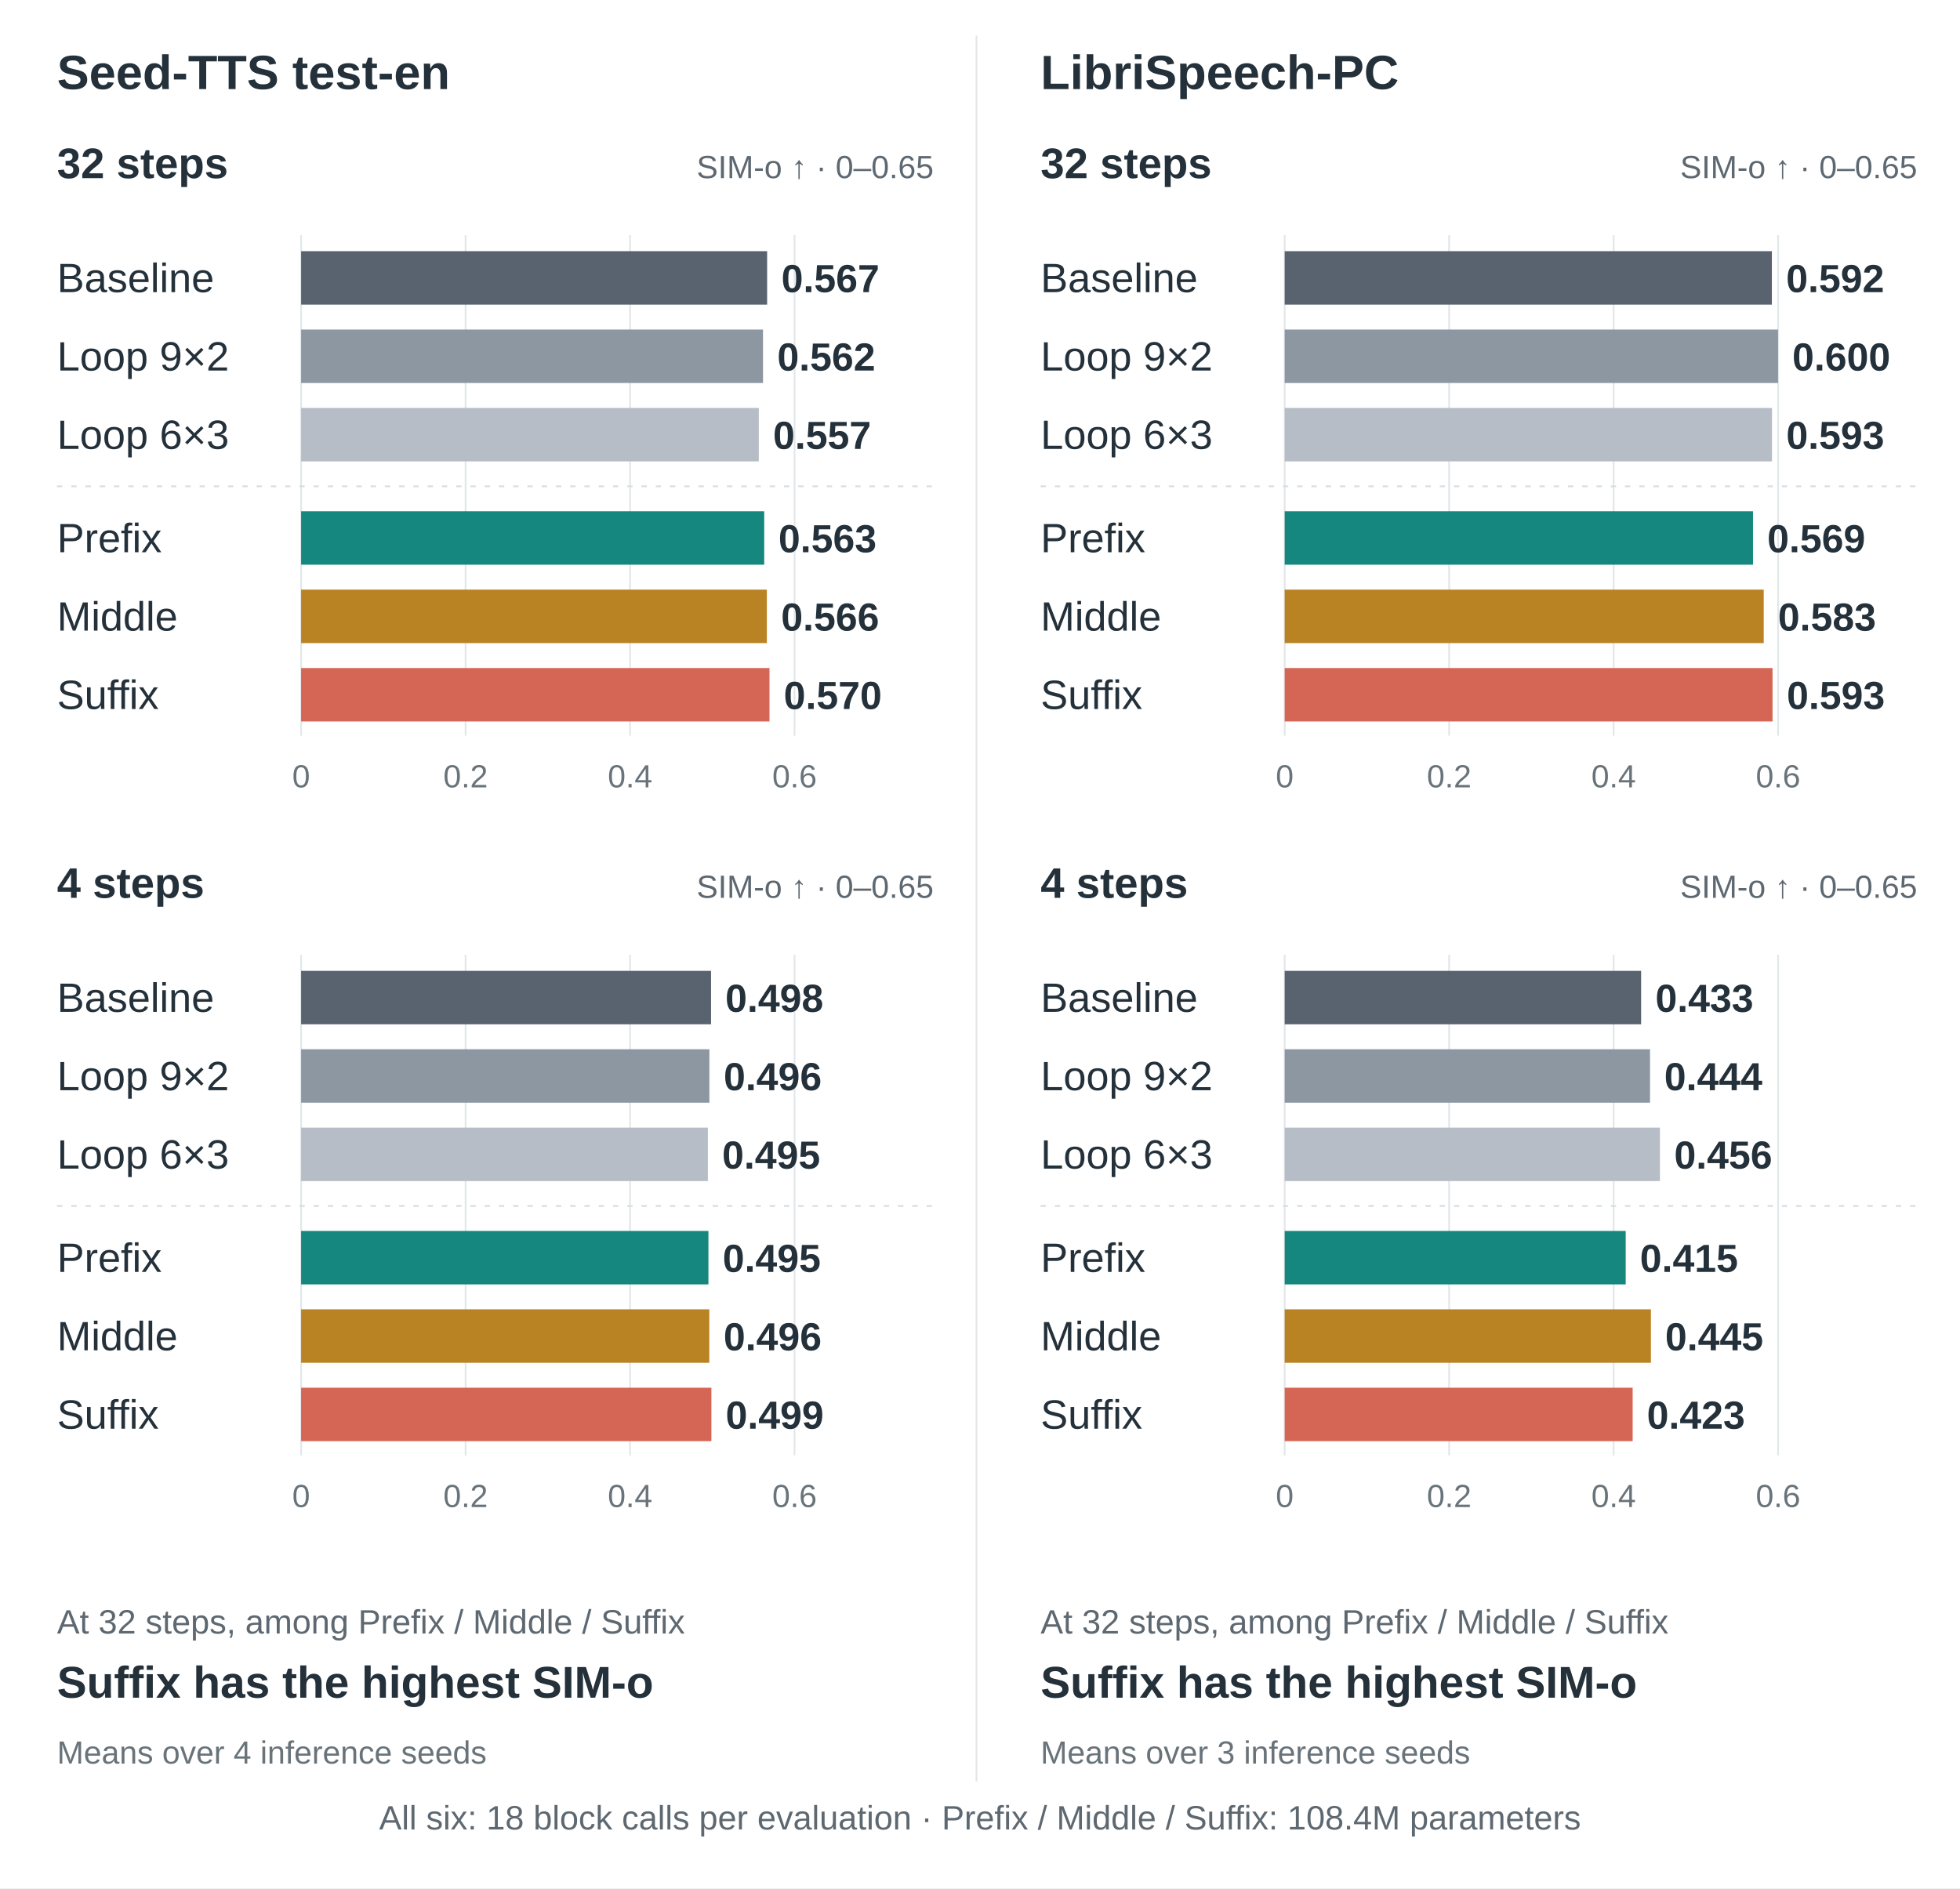
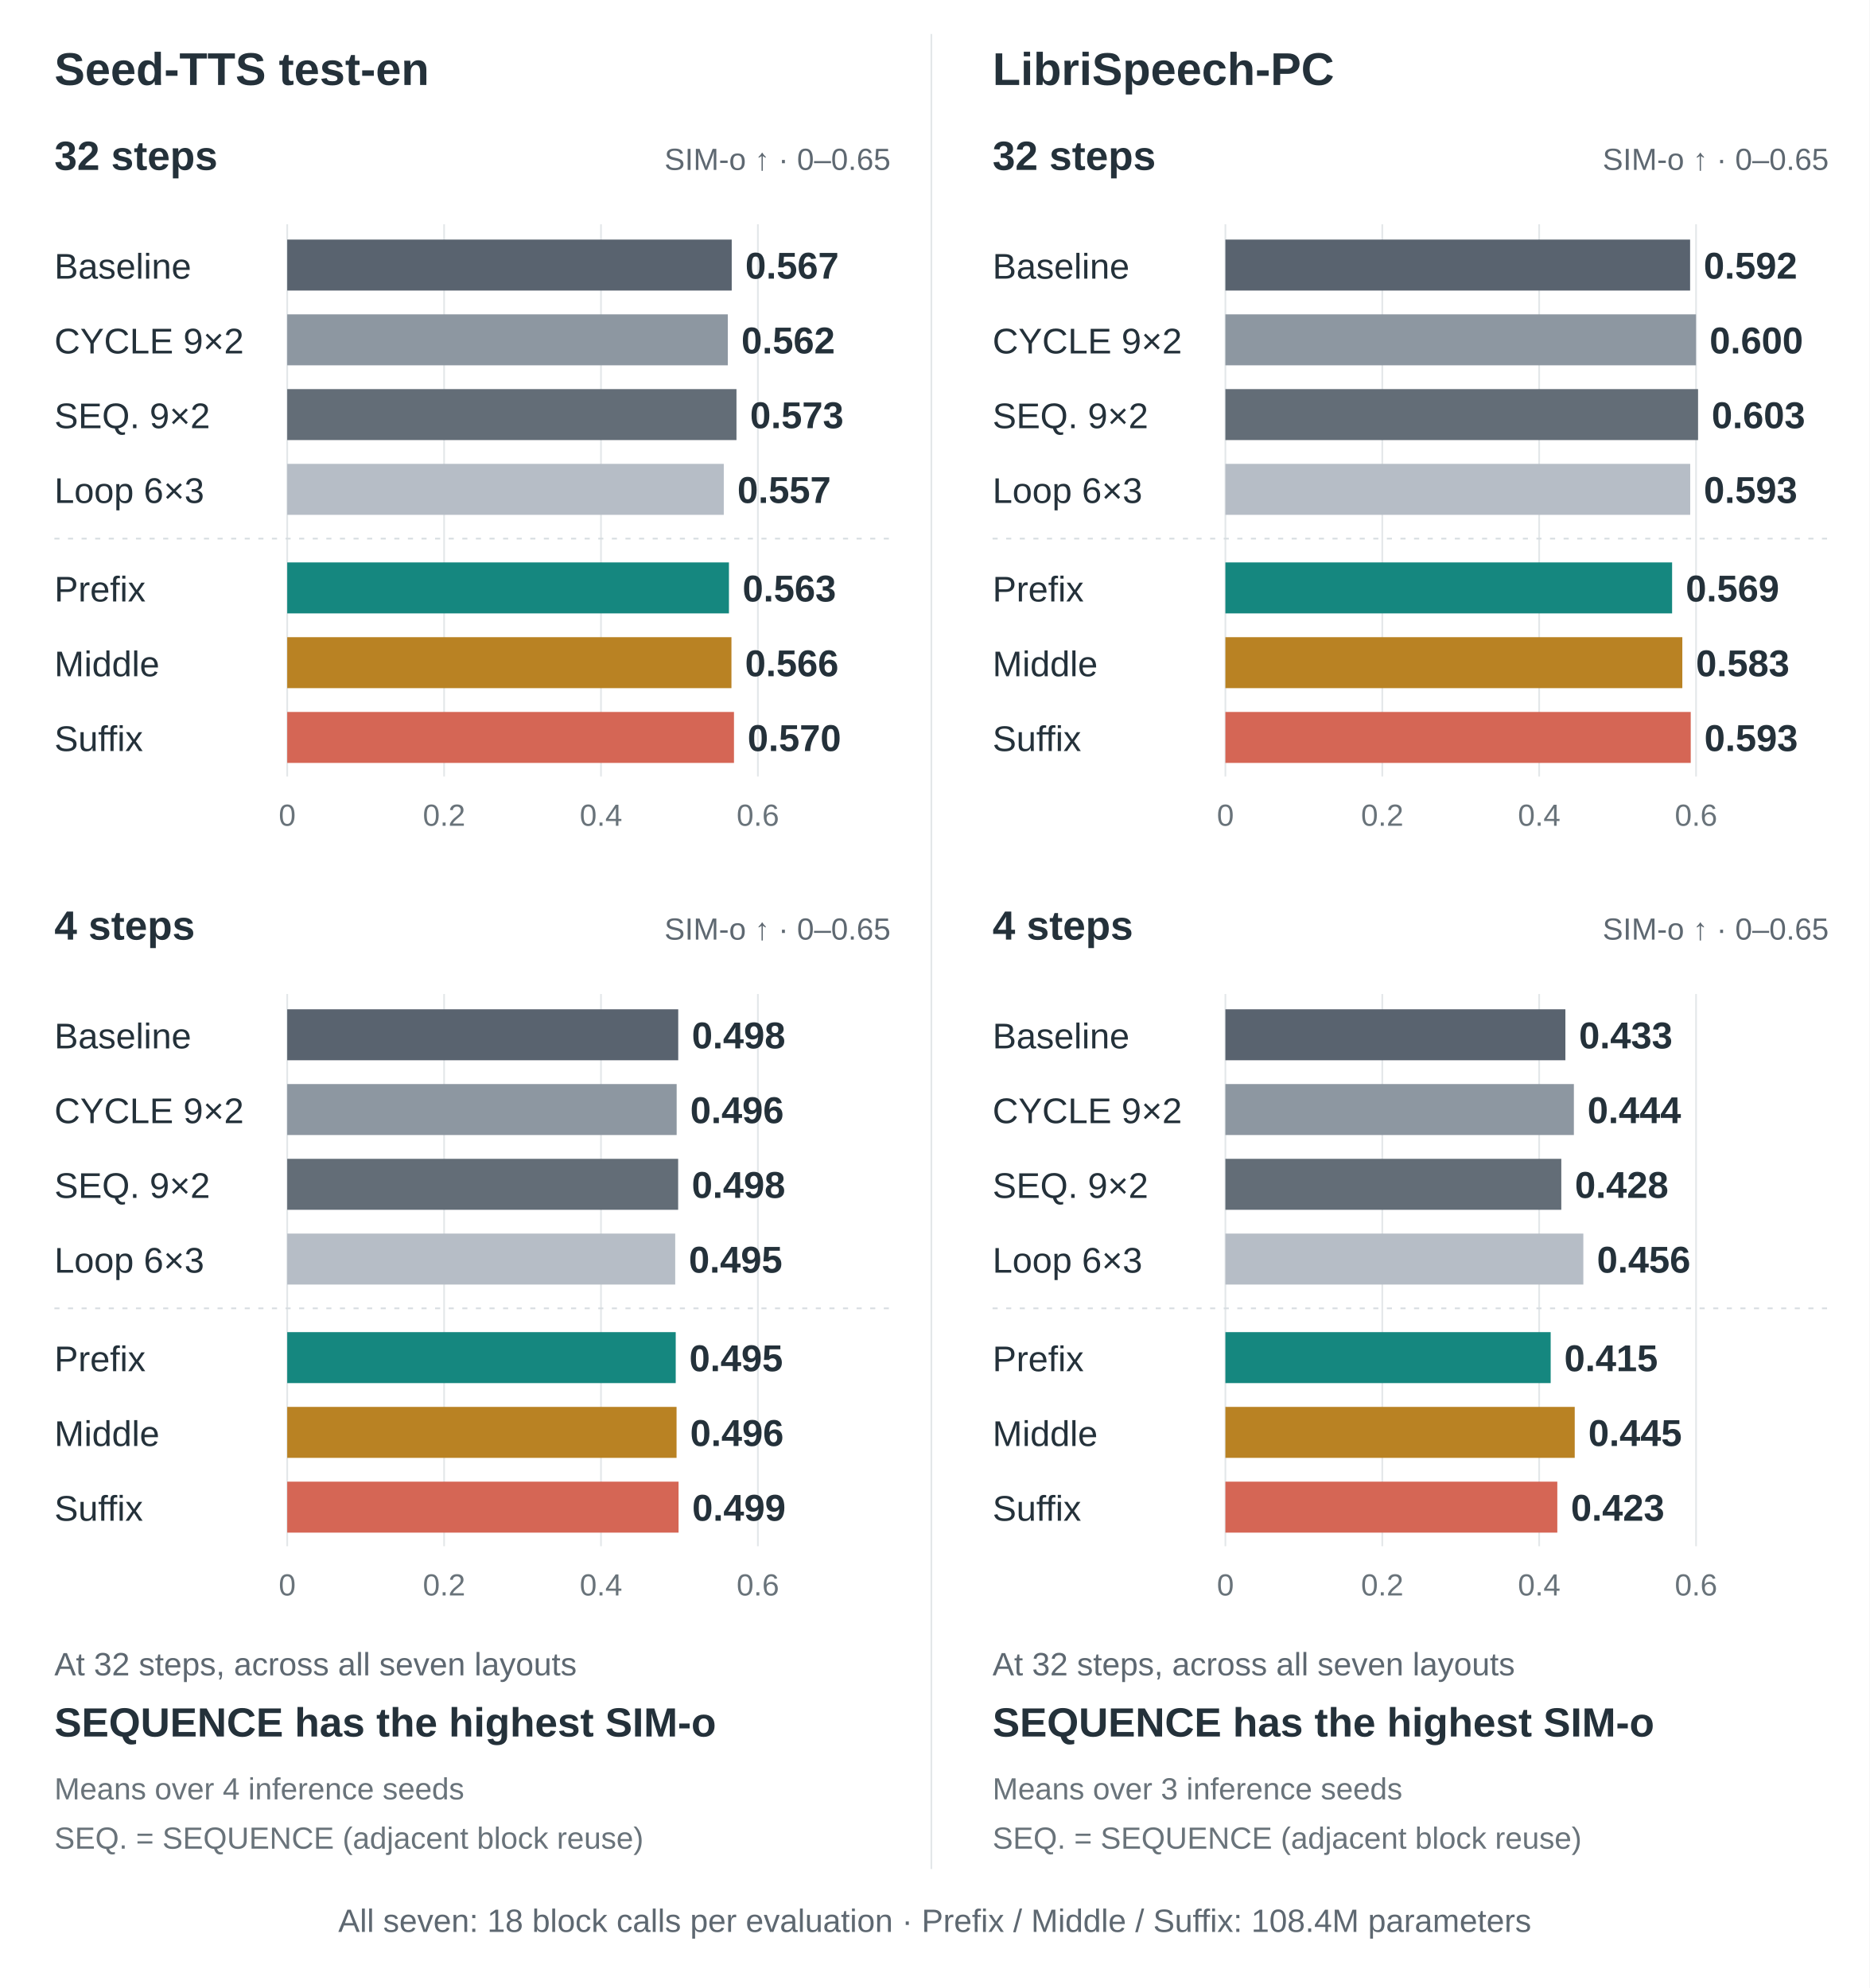
- <svg xmlns="http://www.w3.org/2000/svg" width="1100" height="1060" viewBox="0 0 1100 1060" role="img" aria-labelledby="title desc">
+ <svg xmlns="http://www.w3.org/2000/svg" width="1100" height="1170" viewBox="0 0 1100 1170" role="img" aria-labelledby="title desc">
  <style>text {font-family: Arial, Helvetica, sans-serif; font-variant-numeric: tabular-nums;}</style>
-   <rect width="1100" height="1060" fill="white" />
+   <rect width="1100" height="1170" fill="white" />
  <g transform="translate(24,18)">
    <text x="8" y="32" font-size="27" font-weight="650" fill="#24313a" text-anchor="start">Seed-TTS test-en</text>
    <text x="8" y="82" font-size="24" font-weight="650" fill="#24313a" text-anchor="start">32 steps</text>
    <text x="500" y="82" font-size="18" font-weight="400" fill="#5e6871" text-anchor="end">SIM-o ↑ · 0–0.65</text>
-     <line x1="145.000" x2="145.000" y1="114" y2="395" stroke="#e3e7e9" stroke-width="1" />
-     <text x="145.0" y="424" font-size="18" font-weight="400" fill="#69737a" text-anchor="middle">0</text>
-     <line x1="237.308" x2="237.308" y1="114" y2="395" stroke="#e3e7e9" stroke-width="1" />
-     <text x="237.308" y="424" font-size="18" font-weight="400" fill="#69737a" text-anchor="middle">0.2</text>
-     <line x1="329.615" x2="329.615" y1="114" y2="395" stroke="#e3e7e9" stroke-width="1" />
-     <text x="329.615" y="424" font-size="18" font-weight="400" fill="#69737a" text-anchor="middle">0.4</text>
-     <line x1="421.923" x2="421.923" y1="114" y2="395" stroke="#e3e7e9" stroke-width="1" />
-     <text x="421.923" y="424" font-size="18" font-weight="400" fill="#69737a" text-anchor="middle">0.6</text>
+     <line x1="145.000" x2="145.000" y1="114" y2="439" stroke="#e3e7e9" stroke-width="1" />
+     <text x="145.0" y="468" font-size="18" font-weight="400" fill="#69737a" text-anchor="middle">0</text>
+     <line x1="237.308" x2="237.308" y1="114" y2="439" stroke="#e3e7e9" stroke-width="1" />
+     <text x="237.308" y="468" font-size="18" font-weight="400" fill="#69737a" text-anchor="middle">0.2</text>
+     <line x1="329.615" x2="329.615" y1="114" y2="439" stroke="#e3e7e9" stroke-width="1" />
+     <text x="329.615" y="468" font-size="18" font-weight="400" fill="#69737a" text-anchor="middle">0.4</text>
+     <line x1="421.923" x2="421.923" y1="114" y2="439" stroke="#e3e7e9" stroke-width="1" />
+     <text x="421.923" y="468" font-size="18" font-weight="400" fill="#69737a" text-anchor="middle">0.6</text>
    <g data-dataset="seedtts" data-steps="32" data-model="baseline" data-metric="sim">
-       <text x="8" y="146" font-size="23" font-weight="400" fill="#24313a" text-anchor="start">Baseline</text>
+       <text x="8" y="146" font-size="21" font-weight="400" fill="#24313a" text-anchor="start">Baseline</text>
      <rect x="145" y="123" width="261.529" height="30" fill="#59636f" />
      <text x="414.529" y="146" font-size="22" font-weight="600" fill="#24313a" text-anchor="start">0.567</text>
    </g>
    <g data-dataset="seedtts" data-steps="32" data-model="full2" data-metric="sim">
-       <text x="8" y="190" font-size="23" font-weight="400" fill="#24313a" text-anchor="start">Loop 9×2</text>
+       <text x="8" y="190" font-size="21" font-weight="400" fill="#24313a" text-anchor="start">CYCLE 9×2</text>
      <rect x="145" y="167" width="259.218" height="30" fill="#8d97a1" />
      <text x="412.218" y="190" font-size="22" font-weight="600" fill="#24313a" text-anchor="start">0.562</text>
    </g>
+     <g data-dataset="seedtts" data-steps="32" data-model="sequence" data-metric="sim">
+       <text x="8" y="234" font-size="21" font-weight="400" fill="#24313a" text-anchor="start">SEQ. 9×2</text>
+       <rect x="145" y="211" width="264.326" height="30" fill="#636d77" />
+       <text x="417.326" y="234" font-size="22" font-weight="600" fill="#24313a" text-anchor="start">0.573</text>
+     </g>
    <g data-dataset="seedtts" data-steps="32" data-model="full3" data-metric="sim">
-       <text x="8" y="234" font-size="23" font-weight="400" fill="#24313a" text-anchor="start">Loop 6×3</text>
-       <rect x="145" y="211" width="256.857" height="30" fill="#b6bdc6" />
-       <text x="409.857" y="234" font-size="22" font-weight="600" fill="#24313a" text-anchor="start">0.557</text>
+       <text x="8" y="278" font-size="21" font-weight="400" fill="#24313a" text-anchor="start">Loop 6×3</text>
+       <rect x="145" y="255" width="256.857" height="30" fill="#b6bdc6" />
+       <text x="409.857" y="278" font-size="22" font-weight="600" fill="#24313a" text-anchor="start">0.557</text>
    </g>
    <g data-dataset="seedtts" data-steps="32" data-model="prefix" data-metric="sim">
-       <text x="8" y="292" font-size="23" font-weight="400" fill="#24313a" text-anchor="start">Prefix</text>
-       <rect x="145" y="269" width="259.896" height="30" fill="#15877f" />
-       <text x="412.896" y="292" font-size="22" font-weight="600" fill="#24313a" text-anchor="start">0.563</text>
+       <text x="8" y="336" font-size="21" font-weight="400" fill="#24313a" text-anchor="start">Prefix</text>
+       <rect x="145" y="313" width="259.896" height="30" fill="#15877f" />
+       <text x="412.896" y="336" font-size="22" font-weight="600" fill="#24313a" text-anchor="start">0.563</text>
    </g>
    <g data-dataset="seedtts" data-steps="32" data-model="middle" data-metric="sim">
-       <text x="8" y="336" font-size="23" font-weight="400" fill="#24313a" text-anchor="start">Middle</text>
-       <rect x="145" y="313" width="261.366" height="30" fill="#b98223" />
-       <text x="414.366" y="336" font-size="22" font-weight="600" fill="#24313a" text-anchor="start">0.566</text>
+       <text x="8" y="380" font-size="21" font-weight="400" fill="#24313a" text-anchor="start">Middle</text>
+       <rect x="145" y="357" width="261.366" height="30" fill="#b98223" />
+       <text x="414.366" y="380" font-size="22" font-weight="600" fill="#24313a" text-anchor="start">0.566</text>
    </g>
    <g data-dataset="seedtts" data-steps="32" data-model="suffix" data-metric="sim">
-       <text x="8" y="380" font-size="23" font-weight="400" fill="#24313a" text-anchor="start">Suffix</text>
-       <rect x="145" y="357" width="262.859" height="30" fill="#d56655" />
-       <text x="415.859" y="380" font-size="22" font-weight="600" fill="#24313a" text-anchor="start">0.570</text>
-     </g>
-     <line x1="8" x2="500" y1="255" y2="255" stroke="#d7dde1" stroke-width="1" stroke-dasharray="3 5" />
-     <text x="8" y="486" font-size="24" font-weight="650" fill="#24313a" text-anchor="start">4 steps</text>
-     <text x="500" y="486" font-size="18" font-weight="400" fill="#5e6871" text-anchor="end">SIM-o ↑ · 0–0.65</text>
-     <line x1="145.000" x2="145.000" y1="518" y2="799" stroke="#e3e7e9" stroke-width="1" />
-     <text x="145.0" y="828" font-size="18" font-weight="400" fill="#69737a" text-anchor="middle">0</text>
-     <line x1="237.308" x2="237.308" y1="518" y2="799" stroke="#e3e7e9" stroke-width="1" />
-     <text x="237.308" y="828" font-size="18" font-weight="400" fill="#69737a" text-anchor="middle">0.2</text>
-     <line x1="329.615" x2="329.615" y1="518" y2="799" stroke="#e3e7e9" stroke-width="1" />
-     <text x="329.615" y="828" font-size="18" font-weight="400" fill="#69737a" text-anchor="middle">0.4</text>
-     <line x1="421.923" x2="421.923" y1="518" y2="799" stroke="#e3e7e9" stroke-width="1" />
-     <text x="421.923" y="828" font-size="18" font-weight="400" fill="#69737a" text-anchor="middle">0.6</text>
+       <text x="8" y="424" font-size="21" font-weight="400" fill="#24313a" text-anchor="start">Suffix</text>
+       <rect x="145" y="401" width="262.859" height="30" fill="#d56655" />
+       <text x="415.859" y="424" font-size="22" font-weight="600" fill="#24313a" text-anchor="start">0.570</text>
+     </g>
+     <line x1="8" x2="500" y1="299" y2="299" stroke="#d7dde1" stroke-width="1" stroke-dasharray="3 5" />
+     <text x="8" y="535" font-size="24" font-weight="650" fill="#24313a" text-anchor="start">4 steps</text>
+     <text x="500" y="535" font-size="18" font-weight="400" fill="#5e6871" text-anchor="end">SIM-o ↑ · 0–0.65</text>
+     <line x1="145.000" x2="145.000" y1="567" y2="892" stroke="#e3e7e9" stroke-width="1" />
+     <text x="145.0" y="921" font-size="18" font-weight="400" fill="#69737a" text-anchor="middle">0</text>
+     <line x1="237.308" x2="237.308" y1="567" y2="892" stroke="#e3e7e9" stroke-width="1" />
+     <text x="237.308" y="921" font-size="18" font-weight="400" fill="#69737a" text-anchor="middle">0.2</text>
+     <line x1="329.615" x2="329.615" y1="567" y2="892" stroke="#e3e7e9" stroke-width="1" />
+     <text x="329.615" y="921" font-size="18" font-weight="400" fill="#69737a" text-anchor="middle">0.4</text>
+     <line x1="421.923" x2="421.923" y1="567" y2="892" stroke="#e3e7e9" stroke-width="1" />
+     <text x="421.923" y="921" font-size="18" font-weight="400" fill="#69737a" text-anchor="middle">0.6</text>
    <g data-dataset="seedtts" data-steps="4" data-model="baseline" data-metric="sim">
-       <text x="8" y="550" font-size="23" font-weight="400" fill="#24313a" text-anchor="start">Baseline</text>
-       <rect x="145" y="527" width="230.057" height="30" fill="#59636f" />
-       <text x="383.057" y="550" font-size="22" font-weight="600" fill="#24313a" text-anchor="start">0.498</text>
+       <text x="8" y="599" font-size="21" font-weight="400" fill="#24313a" text-anchor="start">Baseline</text>
+       <rect x="145" y="576" width="230.057" height="30" fill="#59636f" />
+       <text x="383.057" y="599" font-size="22" font-weight="600" fill="#24313a" text-anchor="start">0.498</text>
    </g>
    <g data-dataset="seedtts" data-steps="4" data-model="full2" data-metric="sim">
-       <text x="8" y="594" font-size="23" font-weight="400" fill="#24313a" text-anchor="start">Loop 9×2</text>
-       <rect x="145" y="571" width="229.132" height="30" fill="#8d97a1" />
-       <text x="382.132" y="594" font-size="22" font-weight="600" fill="#24313a" text-anchor="start">0.496</text>
+       <text x="8" y="643" font-size="21" font-weight="400" fill="#24313a" text-anchor="start">CYCLE 9×2</text>
+       <rect x="145" y="620" width="229.132" height="30" fill="#8d97a1" />
+       <text x="382.132" y="643" font-size="22" font-weight="600" fill="#24313a" text-anchor="start">0.496</text>
+     </g>
+     <g data-dataset="seedtts" data-steps="4" data-model="sequence" data-metric="sim">
+       <text x="8" y="687" font-size="21" font-weight="400" fill="#24313a" text-anchor="start">SEQ. 9×2</text>
+       <rect x="145" y="664" width="230.011" height="30" fill="#636d77" />
+       <text x="383.011" y="687" font-size="22" font-weight="600" fill="#24313a" text-anchor="start">0.498</text>
    </g>
    <g data-dataset="seedtts" data-steps="4" data-model="full3" data-metric="sim">
-       <text x="8" y="638" font-size="23" font-weight="400" fill="#24313a" text-anchor="start">Loop 6×3</text>
-       <rect x="145" y="615" width="228.282" height="30" fill="#b6bdc6" />
-       <text x="381.282" y="638" font-size="22" font-weight="600" fill="#24313a" text-anchor="start">0.495</text>
+       <text x="8" y="731" font-size="21" font-weight="400" fill="#24313a" text-anchor="start">Loop 6×3</text>
+       <rect x="145" y="708" width="228.282" height="30" fill="#b6bdc6" />
+       <text x="381.282" y="731" font-size="22" font-weight="600" fill="#24313a" text-anchor="start">0.495</text>
    </g>
    <g data-dataset="seedtts" data-steps="4" data-model="prefix" data-metric="sim">
-       <text x="8" y="696" font-size="23" font-weight="400" fill="#24313a" text-anchor="start">Prefix</text>
-       <rect x="145" y="673" width="228.579" height="30" fill="#15877f" />
-       <text x="381.579" y="696" font-size="22" font-weight="600" fill="#24313a" text-anchor="start">0.495</text>
+       <text x="8" y="789" font-size="21" font-weight="400" fill="#24313a" text-anchor="start">Prefix</text>
+       <rect x="145" y="766" width="228.579" height="30" fill="#15877f" />
+       <text x="381.579" y="789" font-size="22" font-weight="600" fill="#24313a" text-anchor="start">0.495</text>
    </g>
    <g data-dataset="seedtts" data-steps="4" data-model="middle" data-metric="sim">
-       <text x="8" y="740" font-size="23" font-weight="400" fill="#24313a" text-anchor="start">Middle</text>
-       <rect x="145" y="717" width="229.075" height="30" fill="#b98223" />
-       <text x="382.075" y="740" font-size="22" font-weight="600" fill="#24313a" text-anchor="start">0.496</text>
+       <text x="8" y="833" font-size="21" font-weight="400" fill="#24313a" text-anchor="start">Middle</text>
+       <rect x="145" y="810" width="229.075" height="30" fill="#b98223" />
+       <text x="382.075" y="833" font-size="22" font-weight="600" fill="#24313a" text-anchor="start">0.496</text>
    </g>
    <g data-dataset="seedtts" data-steps="4" data-model="suffix" data-metric="sim">
-       <text x="8" y="784" font-size="23" font-weight="400" fill="#24313a" text-anchor="start">Suffix</text>
-       <rect x="145" y="761" width="230.253" height="30" fill="#d56655" />
-       <text x="383.253" y="784" font-size="22" font-weight="600" fill="#24313a" text-anchor="start">0.499</text>
-     </g>
-     <line x1="8" x2="500" y1="659" y2="659" stroke="#d7dde1" stroke-width="1" stroke-dasharray="3 5" />
-     <text x="8" y="899" font-size="19" font-weight="400" fill="#5e6871" text-anchor="start">At 32 steps, among Prefix / Middle / Suffix</text>
-     <text x="8" y="935" font-size="25" font-weight="650" fill="#24313a" text-anchor="start">Suffix has the highest SIM-o</text>
-     <text x="8" y="972" font-size="18" font-weight="400" fill="#69737a" text-anchor="start">Means over 4 inference seeds</text>
+       <text x="8" y="877" font-size="21" font-weight="400" fill="#24313a" text-anchor="start">Suffix</text>
+       <rect x="145" y="854" width="230.253" height="30" fill="#d56655" />
+       <text x="383.253" y="877" font-size="22" font-weight="600" fill="#24313a" text-anchor="start">0.499</text>
+     </g>
+     <line x1="8" x2="500" y1="752" y2="752" stroke="#d7dde1" stroke-width="1" stroke-dasharray="3 5" />
+     <text x="8" y="968" font-size="19" font-weight="400" fill="#5e6871" text-anchor="start">At 32 steps, across all seven layouts</text>
+     <text x="8" y="1004" font-size="24" font-weight="650" fill="#24313a" text-anchor="start">SEQUENCE has the highest SIM-o</text>
+     <text x="8" y="1041" font-size="18" font-weight="400" fill="#69737a" text-anchor="start">Means over 4 inference seeds</text>
+     <text x="8" y="1070" font-size="18" font-weight="400" fill="#69737a" text-anchor="start">SEQ. = SEQUENCE (adjacent block reuse)</text>
  </g>
  <g transform="translate(576,18)">
    <text x="8" y="32" font-size="27" font-weight="650" fill="#24313a" text-anchor="start">LibriSpeech-PC</text>
    <text x="8" y="82" font-size="24" font-weight="650" fill="#24313a" text-anchor="start">32 steps</text>
    <text x="500" y="82" font-size="18" font-weight="400" fill="#5e6871" text-anchor="end">SIM-o ↑ · 0–0.65</text>
-     <line x1="145.000" x2="145.000" y1="114" y2="395" stroke="#e3e7e9" stroke-width="1" />
-     <text x="145.0" y="424" font-size="18" font-weight="400" fill="#69737a" text-anchor="middle">0</text>
-     <line x1="237.308" x2="237.308" y1="114" y2="395" stroke="#e3e7e9" stroke-width="1" />
-     <text x="237.308" y="424" font-size="18" font-weight="400" fill="#69737a" text-anchor="middle">0.2</text>
-     <line x1="329.615" x2="329.615" y1="114" y2="395" stroke="#e3e7e9" stroke-width="1" />
-     <text x="329.615" y="424" font-size="18" font-weight="400" fill="#69737a" text-anchor="middle">0.4</text>
-     <line x1="421.923" x2="421.923" y1="114" y2="395" stroke="#e3e7e9" stroke-width="1" />
-     <text x="421.923" y="424" font-size="18" font-weight="400" fill="#69737a" text-anchor="middle">0.6</text>
+     <line x1="145.000" x2="145.000" y1="114" y2="439" stroke="#e3e7e9" stroke-width="1" />
+     <text x="145.0" y="468" font-size="18" font-weight="400" fill="#69737a" text-anchor="middle">0</text>
+     <line x1="237.308" x2="237.308" y1="114" y2="439" stroke="#e3e7e9" stroke-width="1" />
+     <text x="237.308" y="468" font-size="18" font-weight="400" fill="#69737a" text-anchor="middle">0.2</text>
+     <line x1="329.615" x2="329.615" y1="114" y2="439" stroke="#e3e7e9" stroke-width="1" />
+     <text x="329.615" y="468" font-size="18" font-weight="400" fill="#69737a" text-anchor="middle">0.4</text>
+     <line x1="421.923" x2="421.923" y1="114" y2="439" stroke="#e3e7e9" stroke-width="1" />
+     <text x="421.923" y="468" font-size="18" font-weight="400" fill="#69737a" text-anchor="middle">0.6</text>
    <g data-dataset="lspc" data-steps="32" data-model="baseline" data-metric="sim">
-       <text x="8" y="146" font-size="23" font-weight="400" fill="#24313a" text-anchor="start">Baseline</text>
+       <text x="8" y="146" font-size="21" font-weight="400" fill="#24313a" text-anchor="start">Baseline</text>
      <rect x="145" y="123" width="273.422" height="30" fill="#59636f" />
      <text x="426.422" y="146" font-size="22" font-weight="600" fill="#24313a" text-anchor="start">0.592</text>
    </g>
    <g data-dataset="lspc" data-steps="32" data-model="full2" data-metric="sim">
-       <text x="8" y="190" font-size="23" font-weight="400" fill="#24313a" text-anchor="start">Loop 9×2</text>
+       <text x="8" y="190" font-size="21" font-weight="400" fill="#24313a" text-anchor="start">CYCLE 9×2</text>
      <rect x="145" y="167" width="276.879" height="30" fill="#8d97a1" />
      <text x="429.879" y="190" font-size="22" font-weight="600" fill="#24313a" text-anchor="start">0.600</text>
    </g>
+     <g data-dataset="lspc" data-steps="32" data-model="sequence" data-metric="sim">
+       <text x="8" y="234" font-size="21" font-weight="400" fill="#24313a" text-anchor="start">SEQ. 9×2</text>
+       <rect x="145" y="211" width="278.105" height="30" fill="#636d77" />
+       <text x="431.105" y="234" font-size="22" font-weight="600" fill="#24313a" text-anchor="start">0.603</text>
+     </g>
    <g data-dataset="lspc" data-steps="32" data-model="full3" data-metric="sim">
-       <text x="8" y="234" font-size="23" font-weight="400" fill="#24313a" text-anchor="start">Loop 6×3</text>
-       <rect x="145" y="211" width="273.487" height="30" fill="#b6bdc6" />
-       <text x="426.487" y="234" font-size="22" font-weight="600" fill="#24313a" text-anchor="start">0.593</text>
+       <text x="8" y="278" font-size="21" font-weight="400" fill="#24313a" text-anchor="start">Loop 6×3</text>
+       <rect x="145" y="255" width="273.487" height="30" fill="#b6bdc6" />
+       <text x="426.487" y="278" font-size="22" font-weight="600" fill="#24313a" text-anchor="start">0.593</text>
    </g>
    <g data-dataset="lspc" data-steps="32" data-model="prefix" data-metric="sim">
-       <text x="8" y="292" font-size="23" font-weight="400" fill="#24313a" text-anchor="start">Prefix</text>
-       <rect x="145" y="269" width="262.831" height="30" fill="#15877f" />
-       <text x="415.831" y="292" font-size="22" font-weight="600" fill="#24313a" text-anchor="start">0.569</text>
+       <text x="8" y="336" font-size="21" font-weight="400" fill="#24313a" text-anchor="start">Prefix</text>
+       <rect x="145" y="313" width="262.831" height="30" fill="#15877f" />
+       <text x="415.831" y="336" font-size="22" font-weight="600" fill="#24313a" text-anchor="start">0.569</text>
    </g>
    <g data-dataset="lspc" data-steps="32" data-model="middle" data-metric="sim">
-       <text x="8" y="336" font-size="23" font-weight="400" fill="#24313a" text-anchor="start">Middle</text>
-       <rect x="145" y="313" width="268.846" height="30" fill="#b98223" />
-       <text x="421.846" y="336" font-size="22" font-weight="600" fill="#24313a" text-anchor="start">0.583</text>
+       <text x="8" y="380" font-size="21" font-weight="400" fill="#24313a" text-anchor="start">Middle</text>
+       <rect x="145" y="357" width="268.846" height="30" fill="#b98223" />
+       <text x="421.846" y="380" font-size="22" font-weight="600" fill="#24313a" text-anchor="start">0.583</text>
    </g>
    <g data-dataset="lspc" data-steps="32" data-model="suffix" data-metric="sim">
-       <text x="8" y="380" font-size="23" font-weight="400" fill="#24313a" text-anchor="start">Suffix</text>
-       <rect x="145" y="357" width="273.797" height="30" fill="#d56655" />
-       <text x="426.797" y="380" font-size="22" font-weight="600" fill="#24313a" text-anchor="start">0.593</text>
-     </g>
-     <line x1="8" x2="500" y1="255" y2="255" stroke="#d7dde1" stroke-width="1" stroke-dasharray="3 5" />
-     <text x="8" y="486" font-size="24" font-weight="650" fill="#24313a" text-anchor="start">4 steps</text>
-     <text x="500" y="486" font-size="18" font-weight="400" fill="#5e6871" text-anchor="end">SIM-o ↑ · 0–0.65</text>
-     <line x1="145.000" x2="145.000" y1="518" y2="799" stroke="#e3e7e9" stroke-width="1" />
-     <text x="145.0" y="828" font-size="18" font-weight="400" fill="#69737a" text-anchor="middle">0</text>
-     <line x1="237.308" x2="237.308" y1="518" y2="799" stroke="#e3e7e9" stroke-width="1" />
-     <text x="237.308" y="828" font-size="18" font-weight="400" fill="#69737a" text-anchor="middle">0.2</text>
-     <line x1="329.615" x2="329.615" y1="518" y2="799" stroke="#e3e7e9" stroke-width="1" />
-     <text x="329.615" y="828" font-size="18" font-weight="400" fill="#69737a" text-anchor="middle">0.4</text>
-     <line x1="421.923" x2="421.923" y1="518" y2="799" stroke="#e3e7e9" stroke-width="1" />
-     <text x="421.923" y="828" font-size="18" font-weight="400" fill="#69737a" text-anchor="middle">0.6</text>
+       <text x="8" y="424" font-size="21" font-weight="400" fill="#24313a" text-anchor="start">Suffix</text>
+       <rect x="145" y="401" width="273.797" height="30" fill="#d56655" />
+       <text x="426.797" y="424" font-size="22" font-weight="600" fill="#24313a" text-anchor="start">0.593</text>
+     </g>
+     <line x1="8" x2="500" y1="299" y2="299" stroke="#d7dde1" stroke-width="1" stroke-dasharray="3 5" />
+     <text x="8" y="535" font-size="24" font-weight="650" fill="#24313a" text-anchor="start">4 steps</text>
+     <text x="500" y="535" font-size="18" font-weight="400" fill="#5e6871" text-anchor="end">SIM-o ↑ · 0–0.65</text>
+     <line x1="145.000" x2="145.000" y1="567" y2="892" stroke="#e3e7e9" stroke-width="1" />
+     <text x="145.0" y="921" font-size="18" font-weight="400" fill="#69737a" text-anchor="middle">0</text>
+     <line x1="237.308" x2="237.308" y1="567" y2="892" stroke="#e3e7e9" stroke-width="1" />
+     <text x="237.308" y="921" font-size="18" font-weight="400" fill="#69737a" text-anchor="middle">0.2</text>
+     <line x1="329.615" x2="329.615" y1="567" y2="892" stroke="#e3e7e9" stroke-width="1" />
+     <text x="329.615" y="921" font-size="18" font-weight="400" fill="#69737a" text-anchor="middle">0.4</text>
+     <line x1="421.923" x2="421.923" y1="567" y2="892" stroke="#e3e7e9" stroke-width="1" />
+     <text x="421.923" y="921" font-size="18" font-weight="400" fill="#69737a" text-anchor="middle">0.6</text>
    <g data-dataset="lspc" data-steps="4" data-model="baseline" data-metric="sim">
-       <text x="8" y="550" font-size="23" font-weight="400" fill="#24313a" text-anchor="start">Baseline</text>
-       <rect x="145" y="527" width="200.042" height="30" fill="#59636f" />
-       <text x="353.042" y="550" font-size="22" font-weight="600" fill="#24313a" text-anchor="start">0.433</text>
+       <text x="8" y="599" font-size="21" font-weight="400" fill="#24313a" text-anchor="start">Baseline</text>
+       <rect x="145" y="576" width="200.042" height="30" fill="#59636f" />
+       <text x="353.042" y="599" font-size="22" font-weight="600" fill="#24313a" text-anchor="start">0.433</text>
    </g>
    <g data-dataset="lspc" data-steps="4" data-model="full2" data-metric="sim">
-       <text x="8" y="594" font-size="23" font-weight="400" fill="#24313a" text-anchor="start">Loop 9×2</text>
-       <rect x="145" y="571" width="205.034" height="30" fill="#8d97a1" />
-       <text x="358.034" y="594" font-size="22" font-weight="600" fill="#24313a" text-anchor="start">0.444</text>
+       <text x="8" y="643" font-size="21" font-weight="400" fill="#24313a" text-anchor="start">CYCLE 9×2</text>
+       <rect x="145" y="620" width="205.034" height="30" fill="#8d97a1" />
+       <text x="358.034" y="643" font-size="22" font-weight="600" fill="#24313a" text-anchor="start">0.444</text>
+     </g>
+     <g data-dataset="lspc" data-steps="4" data-model="sequence" data-metric="sim">
+       <text x="8" y="687" font-size="21" font-weight="400" fill="#24313a" text-anchor="start">SEQ. 9×2</text>
+       <rect x="145" y="664" width="197.636" height="30" fill="#636d77" />
+       <text x="350.636" y="687" font-size="22" font-weight="600" fill="#24313a" text-anchor="start">0.428</text>
    </g>
    <g data-dataset="lspc" data-steps="4" data-model="full3" data-metric="sim">
-       <text x="8" y="638" font-size="23" font-weight="400" fill="#24313a" text-anchor="start">Loop 6×3</text>
-       <rect x="145" y="615" width="210.599" height="30" fill="#b6bdc6" />
-       <text x="363.599" y="638" font-size="22" font-weight="600" fill="#24313a" text-anchor="start">0.456</text>
+       <text x="8" y="731" font-size="21" font-weight="400" fill="#24313a" text-anchor="start">Loop 6×3</text>
+       <rect x="145" y="708" width="210.599" height="30" fill="#b6bdc6" />
+       <text x="363.599" y="731" font-size="22" font-weight="600" fill="#24313a" text-anchor="start">0.456</text>
    </g>
    <g data-dataset="lspc" data-steps="4" data-model="prefix" data-metric="sim">
-       <text x="8" y="696" font-size="23" font-weight="400" fill="#24313a" text-anchor="start">Prefix</text>
-       <rect x="145" y="673" width="191.382" height="30" fill="#15877f" />
-       <text x="344.382" y="696" font-size="22" font-weight="600" fill="#24313a" text-anchor="start">0.415</text>
+       <text x="8" y="789" font-size="21" font-weight="400" fill="#24313a" text-anchor="start">Prefix</text>
+       <rect x="145" y="766" width="191.382" height="30" fill="#15877f" />
+       <text x="344.382" y="789" font-size="22" font-weight="600" fill="#24313a" text-anchor="start">0.415</text>
    </g>
    <g data-dataset="lspc" data-steps="4" data-model="middle" data-metric="sim">
-       <text x="8" y="740" font-size="23" font-weight="400" fill="#24313a" text-anchor="start">Middle</text>
-       <rect x="145" y="717" width="205.535" height="30" fill="#b98223" />
-       <text x="358.535" y="740" font-size="22" font-weight="600" fill="#24313a" text-anchor="start">0.445</text>
+       <text x="8" y="833" font-size="21" font-weight="400" fill="#24313a" text-anchor="start">Middle</text>
+       <rect x="145" y="810" width="205.535" height="30" fill="#b98223" />
+       <text x="358.535" y="833" font-size="22" font-weight="600" fill="#24313a" text-anchor="start">0.445</text>
    </g>
    <g data-dataset="lspc" data-steps="4" data-model="suffix" data-metric="sim">
-       <text x="8" y="784" font-size="23" font-weight="400" fill="#24313a" text-anchor="start">Suffix</text>
-       <rect x="145" y="761" width="195.289" height="30" fill="#d56655" />
-       <text x="348.289" y="784" font-size="22" font-weight="600" fill="#24313a" text-anchor="start">0.423</text>
-     </g>
-     <line x1="8" x2="500" y1="659" y2="659" stroke="#d7dde1" stroke-width="1" stroke-dasharray="3 5" />
-     <text x="8" y="899" font-size="19" font-weight="400" fill="#5e6871" text-anchor="start">At 32 steps, among Prefix / Middle / Suffix</text>
-     <text x="8" y="935" font-size="25" font-weight="650" fill="#24313a" text-anchor="start">Suffix has the highest SIM-o</text>
-     <text x="8" y="972" font-size="18" font-weight="400" fill="#69737a" text-anchor="start">Means over 3 inference seeds</text>
+       <text x="8" y="877" font-size="21" font-weight="400" fill="#24313a" text-anchor="start">Suffix</text>
+       <rect x="145" y="854" width="195.289" height="30" fill="#d56655" />
+       <text x="348.289" y="877" font-size="22" font-weight="600" fill="#24313a" text-anchor="start">0.423</text>
+     </g>
+     <line x1="8" x2="500" y1="752" y2="752" stroke="#d7dde1" stroke-width="1" stroke-dasharray="3 5" />
+     <text x="8" y="968" font-size="19" font-weight="400" fill="#5e6871" text-anchor="start">At 32 steps, across all seven layouts</text>
+     <text x="8" y="1004" font-size="24" font-weight="650" fill="#24313a" text-anchor="start">SEQUENCE has the highest SIM-o</text>
+     <text x="8" y="1041" font-size="18" font-weight="400" fill="#69737a" text-anchor="start">Means over 3 inference seeds</text>
+     <text x="8" y="1070" font-size="18" font-weight="400" fill="#69737a" text-anchor="start">SEQ. = SEQUENCE (adjacent block reuse)</text>
  </g>
-   <line x1="548" x2="548" y1="20" y2="1000" stroke="#e3e7e9" />
-   <text x="550" y="1027" font-size="19" font-weight="400" fill="#5e6871" text-anchor="middle">All six: 18 block calls per evaluation · Prefix / Middle / Suffix: 108.4M parameters</text>
+   <line x1="548" x2="548" y1="20" y2="1100" stroke="#e3e7e9" />
+   <text x="550" y="1137" font-size="19" font-weight="400" fill="#5e6871" text-anchor="middle">All seven: 18 block calls per evaluation · Prefix / Middle / Suffix: 108.4M parameters</text>
</svg>
